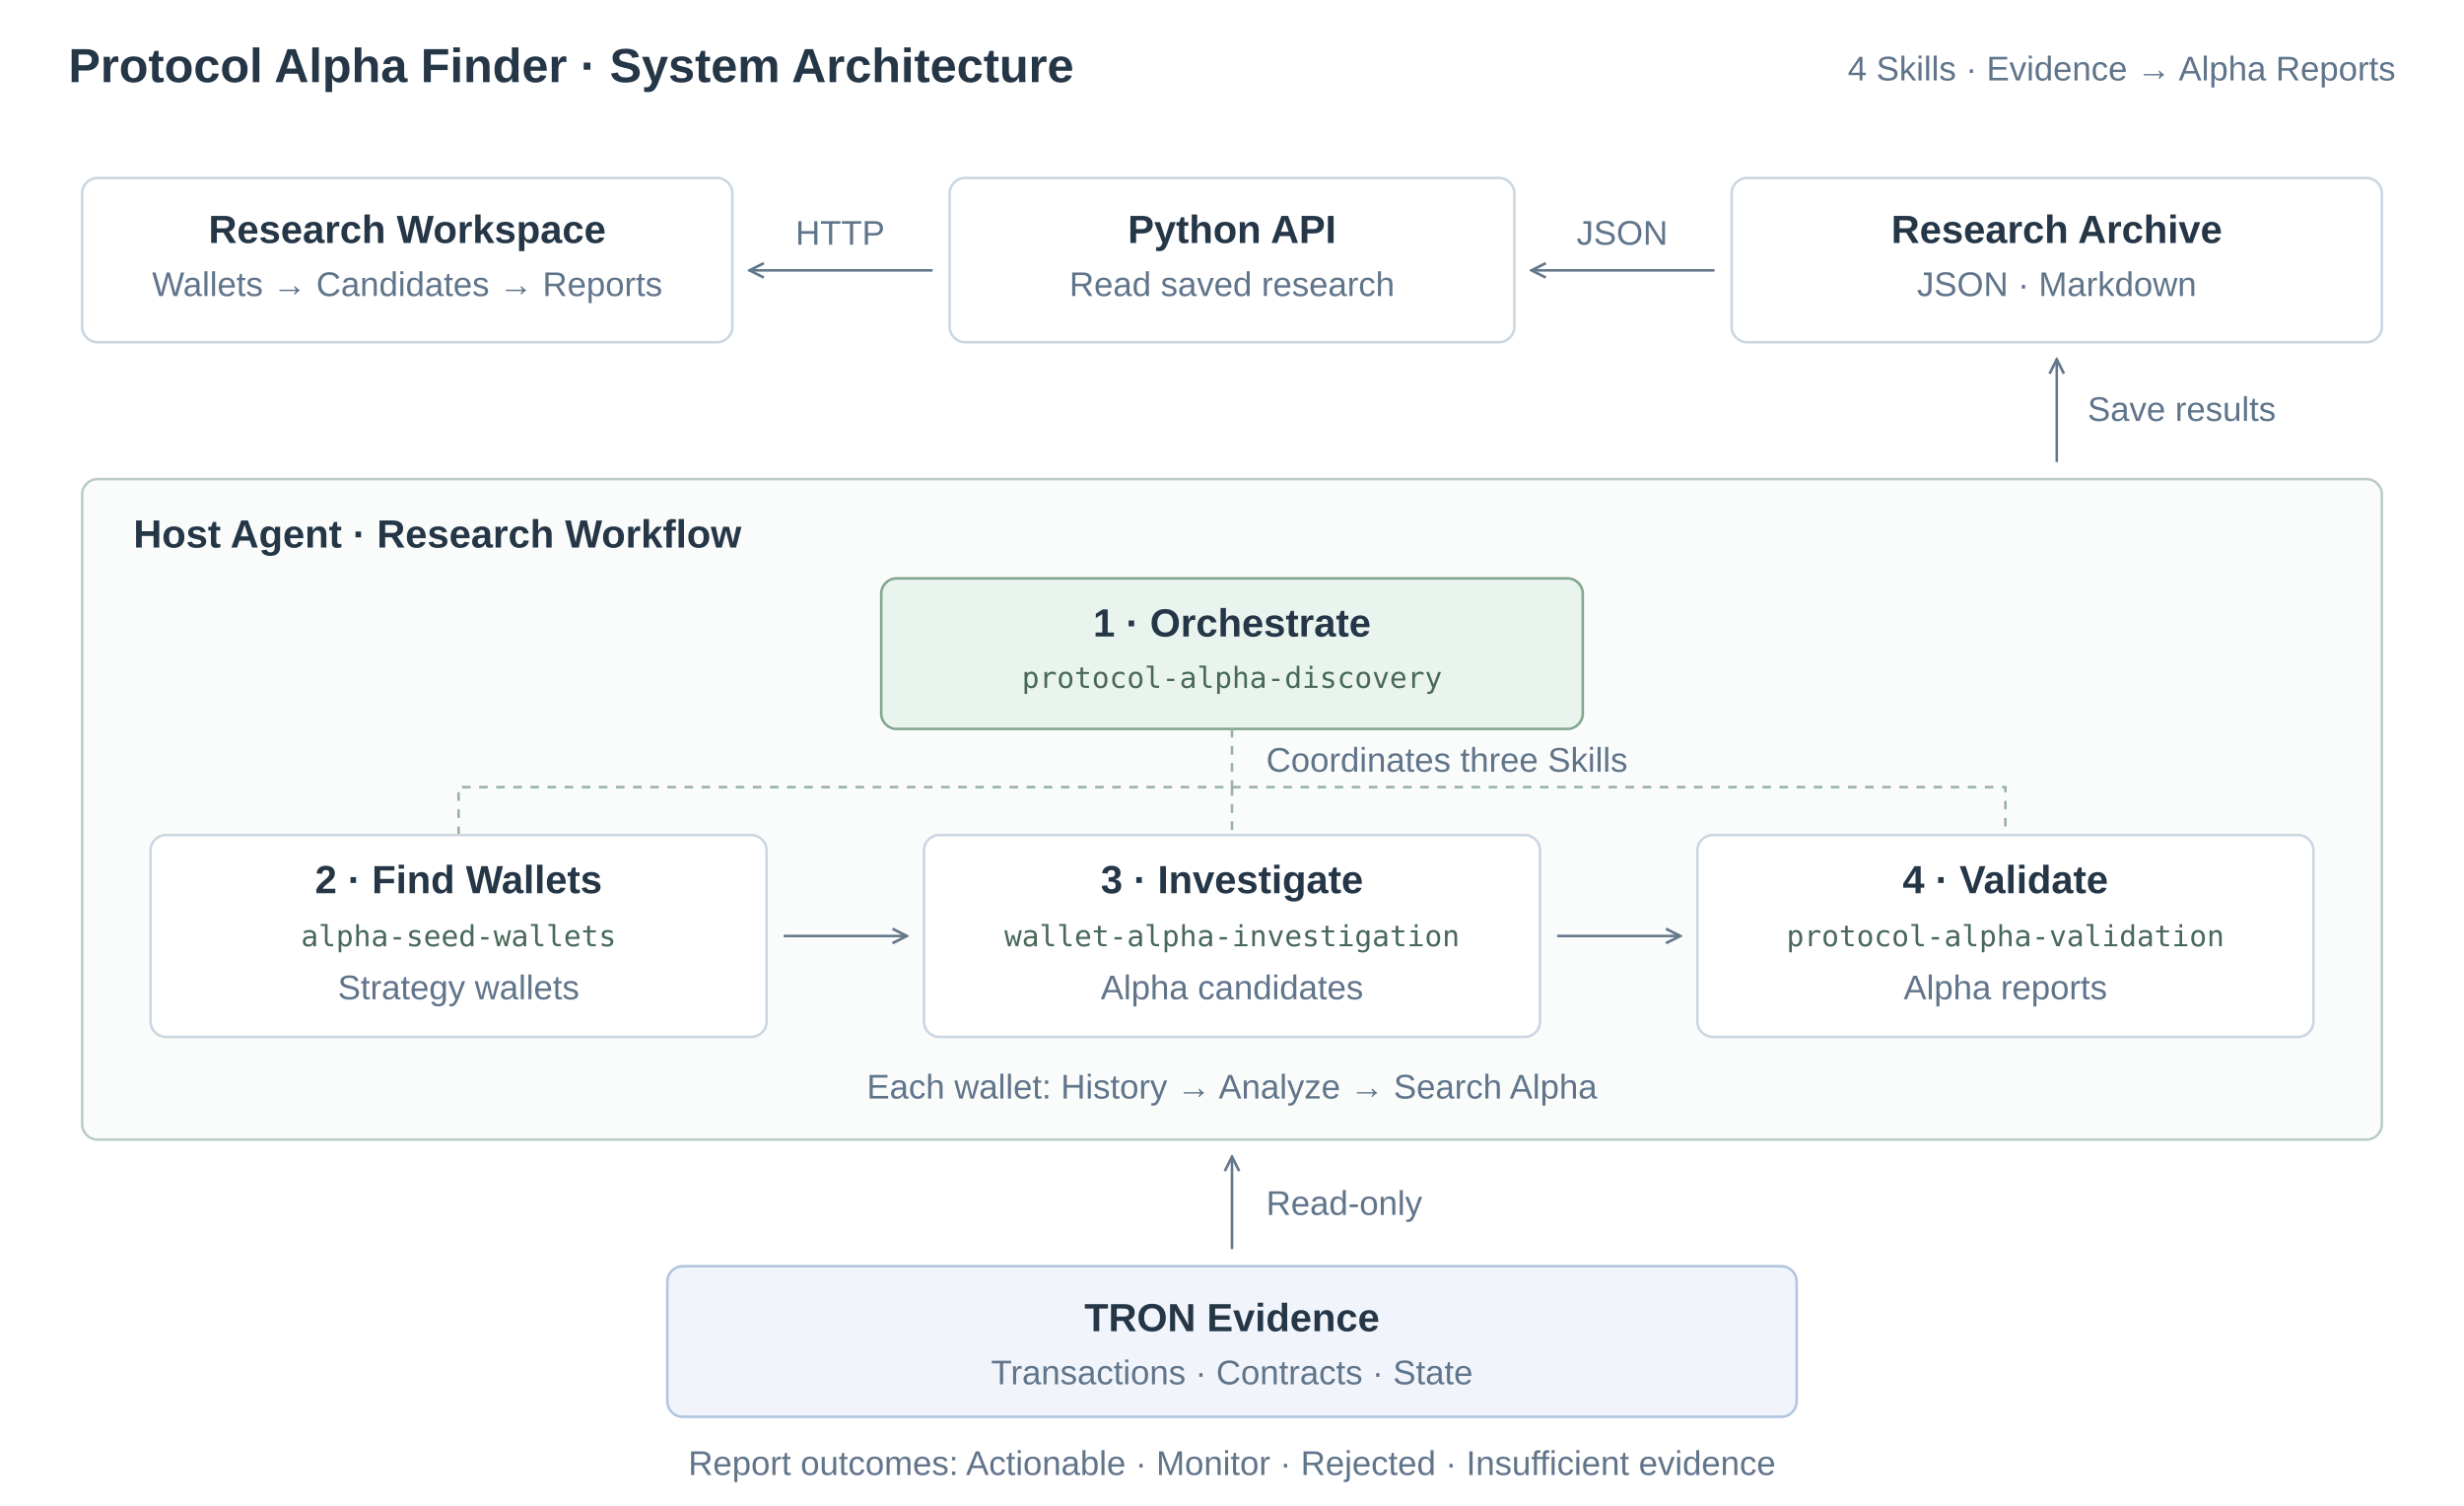
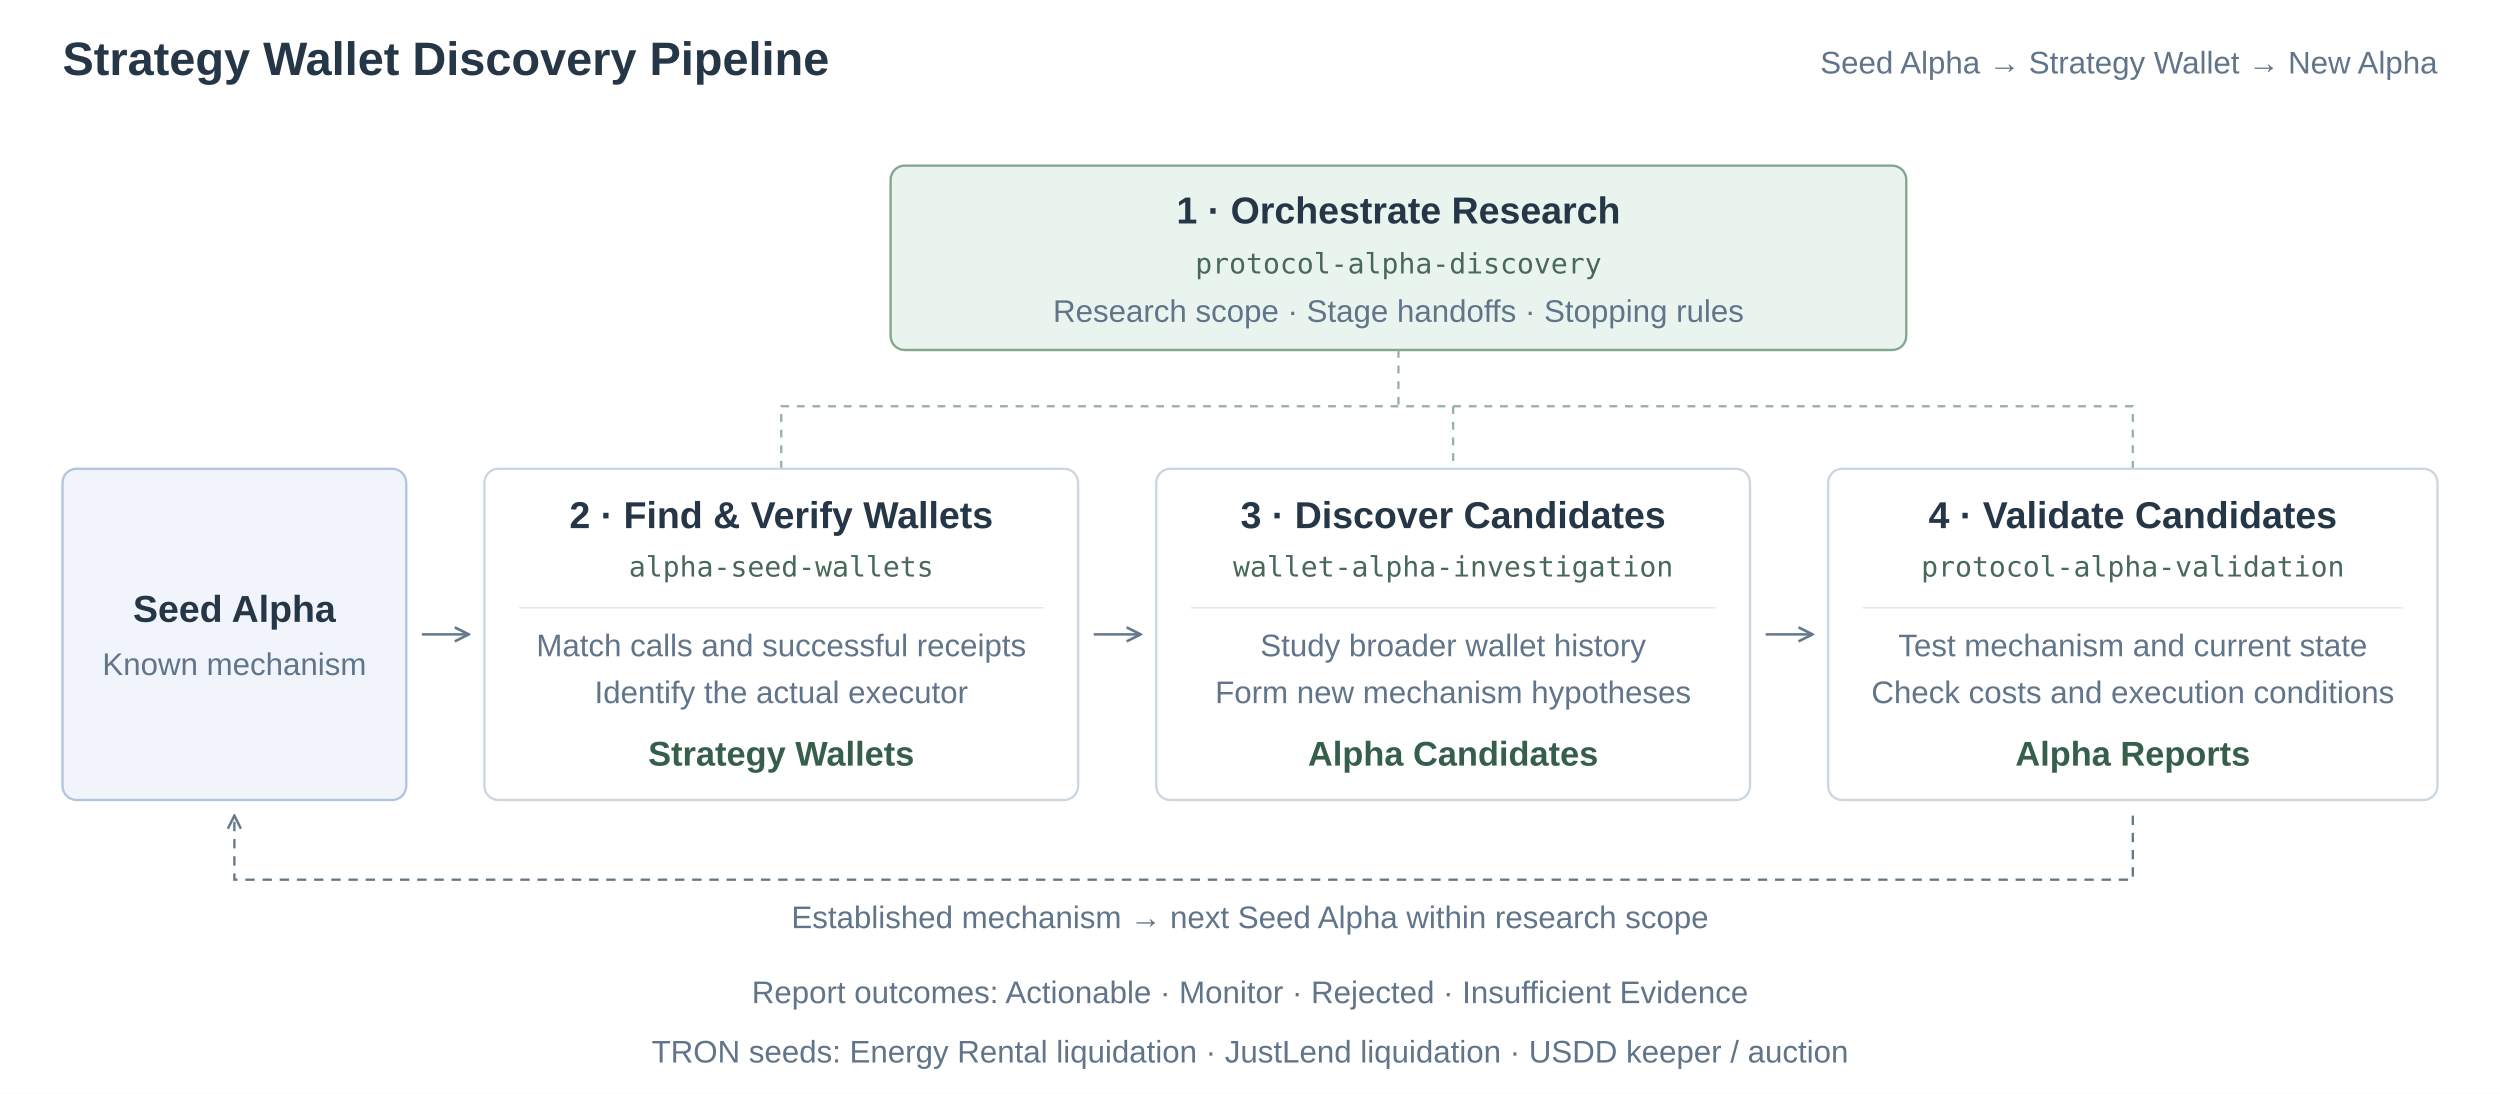
- <svg xmlns="http://www.w3.org/2000/svg" width="1440" height="880" viewBox="0 0 1440 880" role="img" aria-labelledby="title desc" xml:lang="en">
+ <svg xmlns="http://www.w3.org/2000/svg" width="1600" height="700" viewBox="0 0 1600 700" role="img" aria-labelledby="title desc" xml:lang="en">
  <defs>
-     <marker id="arrow" viewBox="0 0 10 10" refX="9" refY="5" markerWidth="7" markerHeight="7" orient="auto-start-reverse">
+     <marker id="arrow" viewBox="0 0 10 10" refX="9" refY="5" markerWidth="7" markerHeight="7" orient="auto">
      <path d="M 1 1 L 9 5 L 1 9" fill="none" stroke="#64788c" stroke-width="1.5" />
    </marker>
  </defs>
  <style>
text { font-family: Arial, 'PingFang SC', 'Microsoft YaHei', sans-serif; fill: #253647; }
- .heading { font-size: 28px; font-weight: 700; }
- .box-title { font-size: 23px; font-weight: 600; }
+ .heading { font-size: 30px; font-weight: 700; }
+ .box-title { font-size: 24px; font-weight: 600; }
.sub { font-size: 20px; fill: #60748a; }
- .skill { font-family: 'SFMono-Regular', Consolas, monospace; font-size: 17px; fill: #486859; }
- .line { fill: none; stroke: #64788c; stroke-width: 1.5; marker-end: url(#arrow); }
+ .result { font-size: 22px; font-weight: 600; fill: #365f4b; }
+ .skill { font-family: 'SFMono-Regular', Consolas, monospace; font-size: 18px; fill: #486859; }
+ .line { fill: none; stroke: #64788c; stroke-width: 1.6; marker-end: url(#arrow); }
.coord { fill: none; stroke: #98b2a3; stroke-width: 1.5; stroke-dasharray: 5 5; }
+ .loop { fill: none; stroke: #64788c; stroke-width: 1.5; stroke-dasharray: 6 5; marker-end: url(#arrow); }
</style>
-   <rect width="1440" height="880" fill="#ffffff" />
-   <text x="40" y="48" class="heading" text-anchor="start">Protocol Alpha Finder · System Architecture</text>
-   <text x="1400" y="47" class="sub" text-anchor="end">4 Skills · Evidence → Alpha Reports</text>
-   <rect x="48" y="104" width="380" height="96" rx="9" fill="#ffffff" stroke="#cbd6e0" stroke-width="1.5" />
-   <text x="238.0" y="142" class="box-title" text-anchor="middle">Research Workspace</text>
-   <text x="238.0" y="173" class="sub" text-anchor="middle">Wallets → Candidates → Reports</text>
-   <rect x="555" y="104" width="330" height="96" rx="9" fill="#ffffff" stroke="#cbd6e0" stroke-width="1.5" />
-   <text x="720.0" y="142" class="box-title" text-anchor="middle">Python API</text>
-   <text x="720.0" y="173" class="sub" text-anchor="middle">Read saved research</text>
-   <rect x="1012" y="104" width="380" height="96" rx="9" fill="#ffffff" stroke="#cbd6e0" stroke-width="1.5" />
-   <text x="1202.0" y="142" class="box-title" text-anchor="middle">Research Archive</text>
-   <text x="1202.0" y="173" class="sub" text-anchor="middle">JSON · Markdown</text>
-   <path d="M 545 158 H 438" class="line" />
-   <text x="491" y="143" class="sub" text-anchor="middle">HTTP</text>
-   <path d="M 1002 158 H 895" class="line" />
-   <text x="948" y="143" class="sub" text-anchor="middle">JSON</text>
-   <rect x="48" y="280" width="1344" height="386" rx="9" fill="#fafcfb" stroke="#bbcec3" stroke-width="1.5" />
-   <text x="78" y="320" class="box-title" text-anchor="start">Host Agent · Research Workflow</text>
-   <path d="M 1202 270 V 210" class="line" />
-   <text x="1220" y="246" class="sub" text-anchor="start">Save results</text>
-   <rect x="515" y="338" width="410" height="88" rx="9" fill="#eaf4ee" stroke="#83a68e" stroke-width="1.5" />
-   <text x="720" y="372" class="box-title" text-anchor="middle">1 · Orchestrate</text>
-   <text x="720" y="402" class="skill" text-anchor="middle">protocol-alpha-discovery</text>
-   <path d="M 720 426 V 460 M 268 488 V 460 H 1172 V 488 M 720 460 V 488" class="coord" />
-   <text x="740" y="451" class="sub" text-anchor="start">Coordinates three Skills</text>
-   <rect x="88" y="488" width="360" height="118" rx="9" fill="#ffffff" stroke="#cbd6e0" stroke-width="1.5" />
-   <text x="268" y="522" class="box-title" text-anchor="middle">2 · Find Wallets</text>
-   <text x="268" y="553" class="skill" text-anchor="middle">alpha-seed-wallets</text>
-   <text x="268" y="584" class="sub" text-anchor="middle">Strategy wallets</text>
-   <rect x="540" y="488" width="360" height="118" rx="9" fill="#ffffff" stroke="#cbd6e0" stroke-width="1.5" />
-   <text x="720" y="522" class="box-title" text-anchor="middle">3 · Investigate</text>
-   <text x="720" y="553" class="skill" text-anchor="middle">wallet-alpha-investigation</text>
-   <text x="720" y="584" class="sub" text-anchor="middle">Alpha candidates</text>
-   <rect x="992" y="488" width="360" height="118" rx="9" fill="#ffffff" stroke="#cbd6e0" stroke-width="1.5" />
-   <text x="1172" y="522" class="box-title" text-anchor="middle">4 · Validate</text>
-   <text x="1172" y="553" class="skill" text-anchor="middle">protocol-alpha-validation</text>
-   <text x="1172" y="584" class="sub" text-anchor="middle">Alpha reports</text>
-   <path d="M 458 547 H 530" class="line" />
-   <path d="M 910 547 H 982" class="line" />
-   <text x="720" y="642" class="sub" text-anchor="middle">Each wallet: History → Analyze → Search Alpha</text>
-   <rect x="390" y="740" width="660" height="88" rx="9" fill="#f1f5fb" stroke="#b2c5df" stroke-width="1.5" />
-   <text x="720.0" y="778" class="box-title" text-anchor="middle">TRON Evidence</text>
-   <text x="720.0" y="809" class="sub" text-anchor="middle">Transactions · Contracts · State</text>
-   <path d="M 720 730 V 676" class="line" />
-   <text x="740" y="710" class="sub" text-anchor="start">Read-only</text>
-   <text x="720" y="862" class="sub" text-anchor="middle">Report outcomes: Actionable · Monitor · Rejected · Insufficient evidence</text>
+   <rect width="1600" height="700" fill="#ffffff" />
+   <text x="40" y="48" class="heading" text-anchor="start">Strategy Wallet Discovery Pipeline</text>
+   <text x="1560" y="47" class="sub" text-anchor="end">Seed Alpha → Strategy Wallet → New Alpha</text>
+   <rect x="570" y="106" width="650" height="118" rx="9" fill="#eaf4ee" stroke="#83a68e" stroke-width="1.5" />
+   <text x="895" y="143" class="box-title" text-anchor="middle">1 · Orchestrate Research</text>
+   <text x="895" y="175" class="skill" text-anchor="middle">protocol-alpha-discovery</text>
+   <text x="895" y="206" class="sub" text-anchor="middle">Research scope · Stage handoffs · Stopping rules</text>
+   <path d="M 895 224 V 260 M 500 300 V 260 H 1365 V 300 M 930 260 V 300" class="coord" />
+   <rect x="40" y="300" width="220" height="212" rx="9" fill="#f1f5fb" stroke="#b2c5df" stroke-width="1.5" />
+   <text x="150" y="398" class="box-title" text-anchor="middle">Seed Alpha</text>
+   <text x="150" y="432" class="sub" text-anchor="middle">Known mechanism</text>
+   <path d="M 270 406 H 300" class="line" />
+   <rect x="310" y="300" width="380" height="212" rx="9" fill="#ffffff" stroke="#cbd6e0" stroke-width="1.5" />
+   <text x="500.0" y="338" class="box-title" text-anchor="middle">2 · Find &amp; Verify Wallets</text>
+   <text x="500.0" y="369" class="skill" text-anchor="middle">alpha-seed-wallets</text>
+   <path d="M 332 389 H 668" stroke="#e4ebe7" />
+   <text x="500.0" y="420" class="sub" text-anchor="middle">Match calls and successful receipts</text>
+   <text x="500.0" y="450" class="sub" text-anchor="middle">Identify the actual executor</text>
+   <text x="500.0" y="490" class="result" text-anchor="middle">Strategy Wallets</text>
+   <rect x="740" y="300" width="380" height="212" rx="9" fill="#ffffff" stroke="#cbd6e0" stroke-width="1.5" />
+   <text x="930.0" y="338" class="box-title" text-anchor="middle">3 · Discover Candidates</text>
+   <text x="930.0" y="369" class="skill" text-anchor="middle">wallet-alpha-investigation</text>
+   <path d="M 762 389 H 1098" stroke="#e4ebe7" />
+   <text x="930.0" y="420" class="sub" text-anchor="middle">Study broader wallet history</text>
+   <text x="930.0" y="450" class="sub" text-anchor="middle">Form new mechanism hypotheses</text>
+   <text x="930.0" y="490" class="result" text-anchor="middle">Alpha Candidates</text>
+   <rect x="1170" y="300" width="390" height="212" rx="9" fill="#ffffff" stroke="#cbd6e0" stroke-width="1.5" />
+   <text x="1365.0" y="338" class="box-title" text-anchor="middle">4 · Validate Candidates</text>
+   <text x="1365.0" y="369" class="skill" text-anchor="middle">protocol-alpha-validation</text>
+   <path d="M 1192 389 H 1538" stroke="#e4ebe7" />
+   <text x="1365.0" y="420" class="sub" text-anchor="middle">Test mechanism and current state</text>
+   <text x="1365.0" y="450" class="sub" text-anchor="middle">Check costs and execution conditions</text>
+   <text x="1365.0" y="490" class="result" text-anchor="middle">Alpha Reports</text>
+   <path d="M 700 406 H 730" class="line" />
+   <path d="M 1130 406 H 1160" class="line" />
+   <path d="M 1365 522 V 563 H 150 V 522" class="loop" />
+   <text x="800" y="594" class="sub" text-anchor="middle">Established mechanism → next Seed Alpha within research scope</text>
+   <text x="800" y="642" class="sub" text-anchor="middle">Report outcomes: Actionable · Monitor · Rejected · Insufficient Evidence</text>
+   <text x="800" y="680" class="sub" text-anchor="middle">TRON seeds: Energy Rental liquidation · JustLend liquidation · USDD keeper / auction</text>
</svg>
